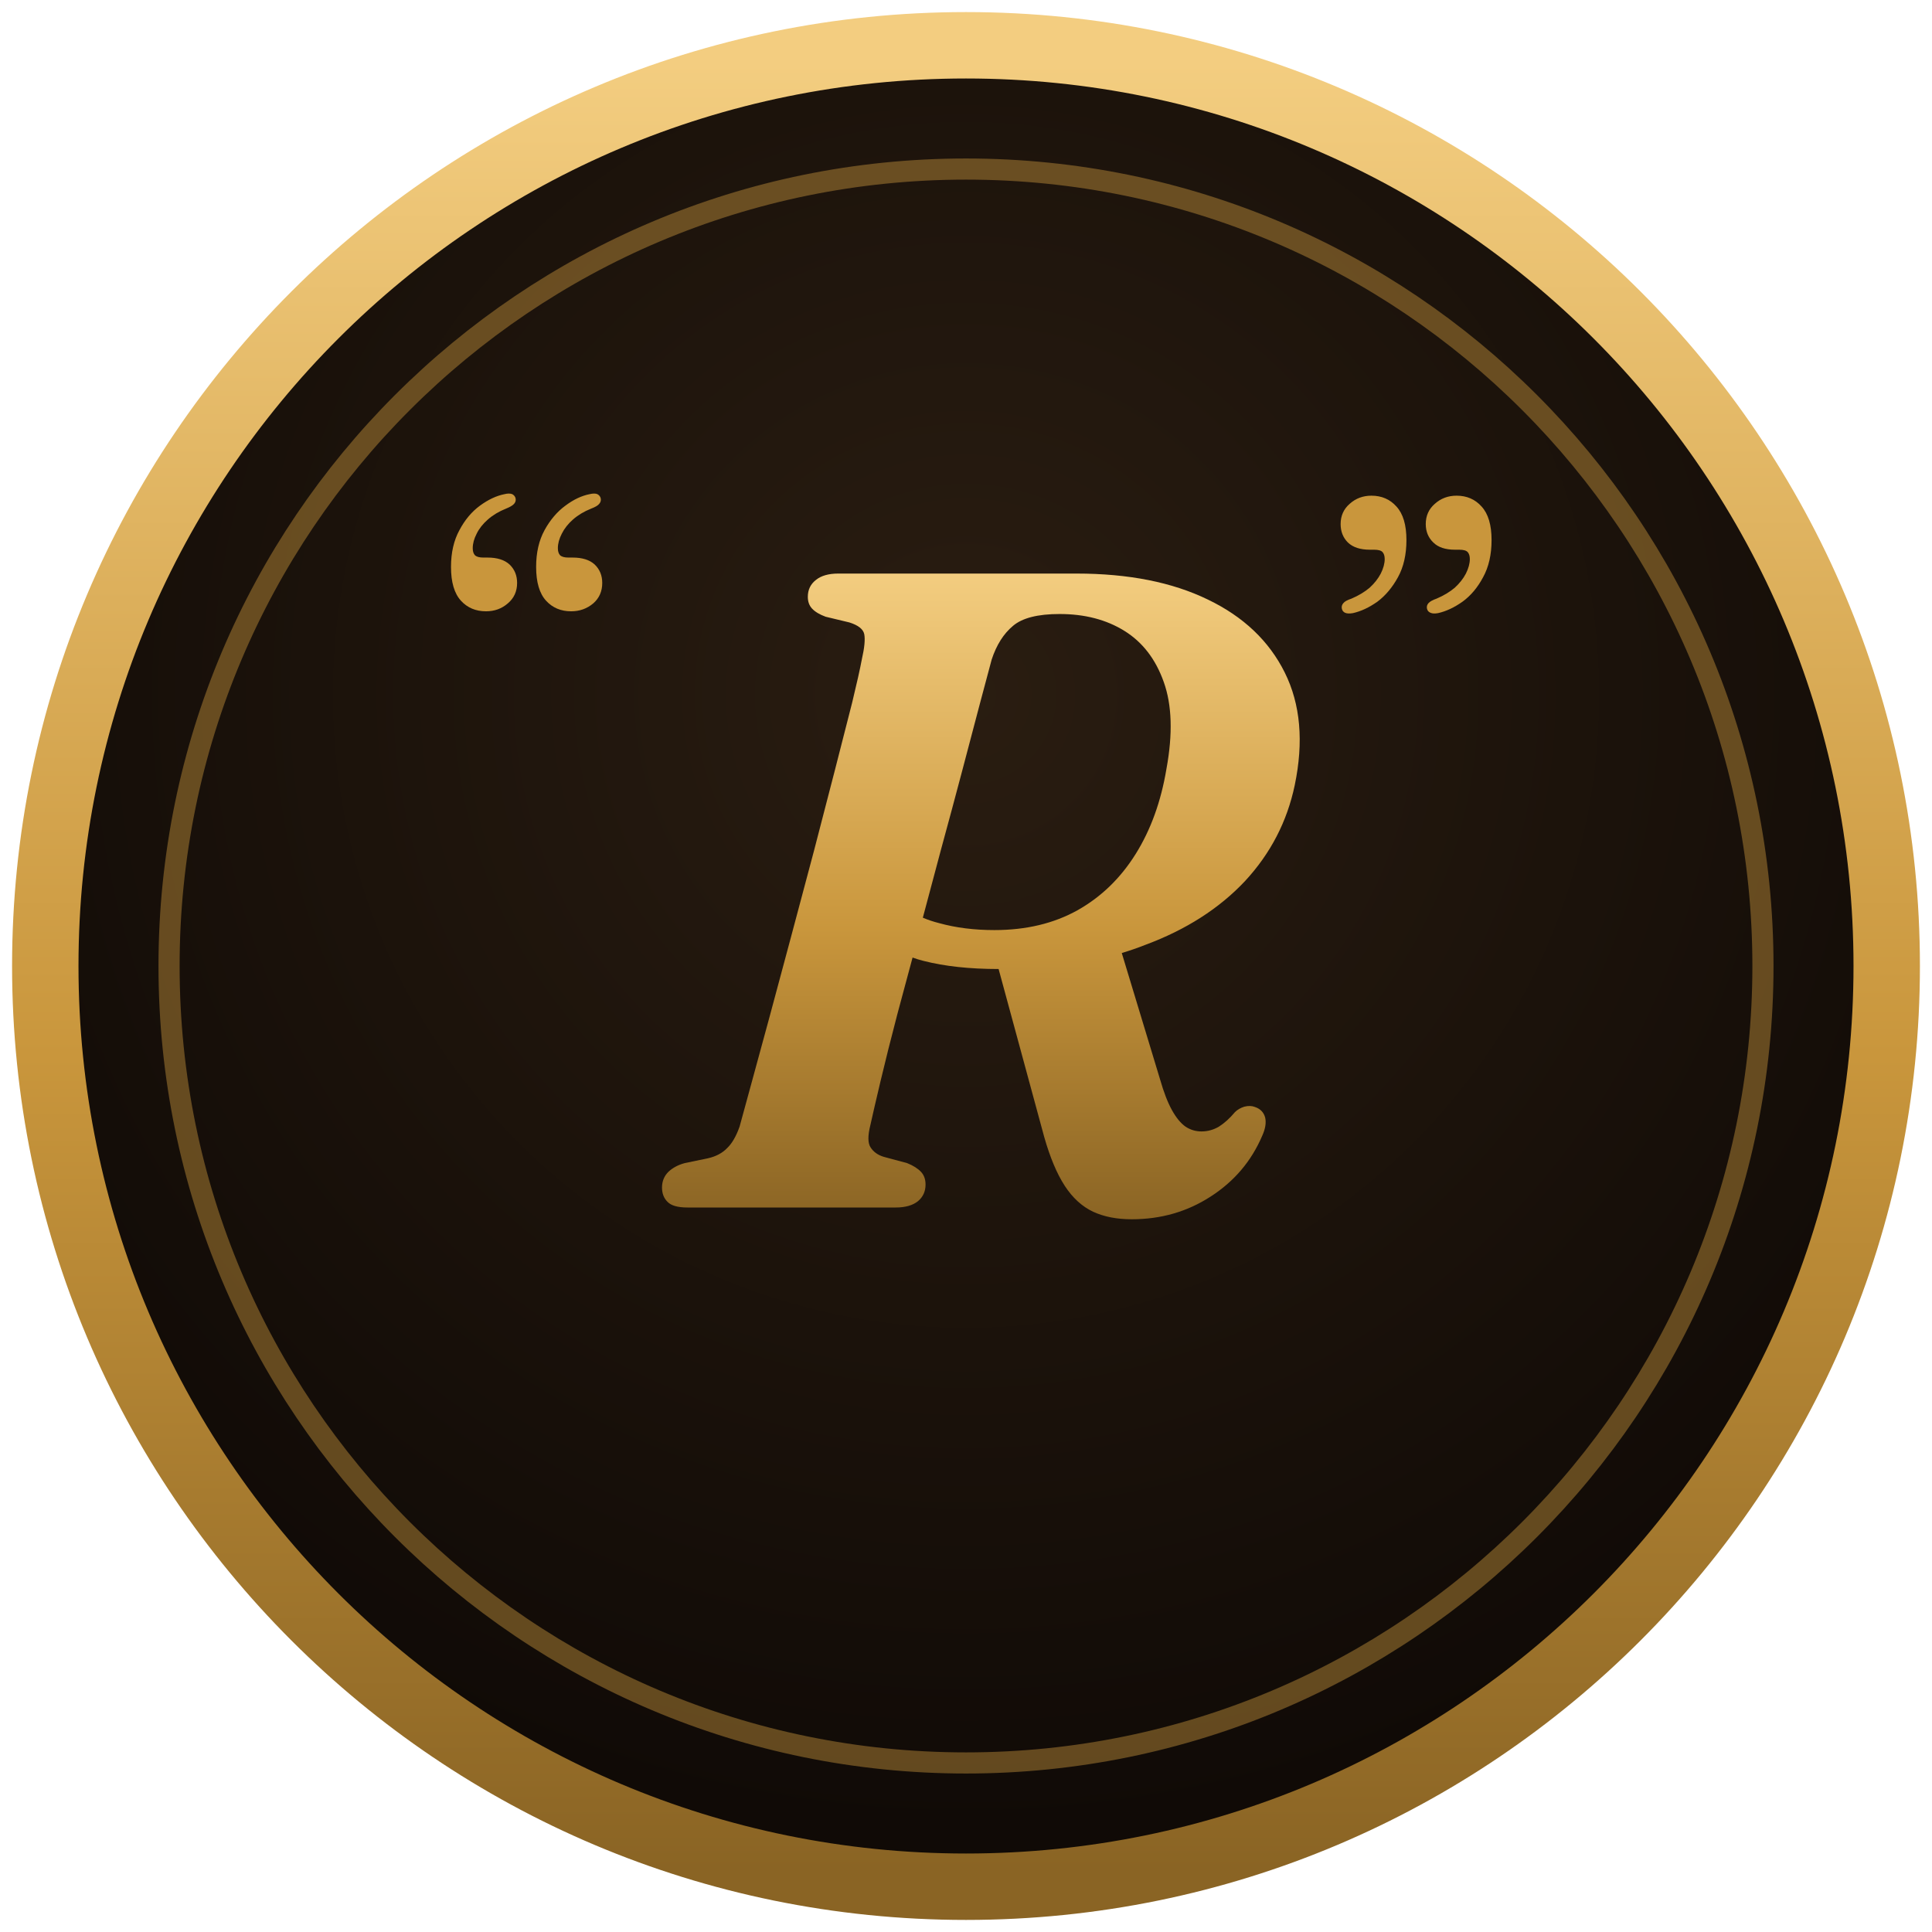
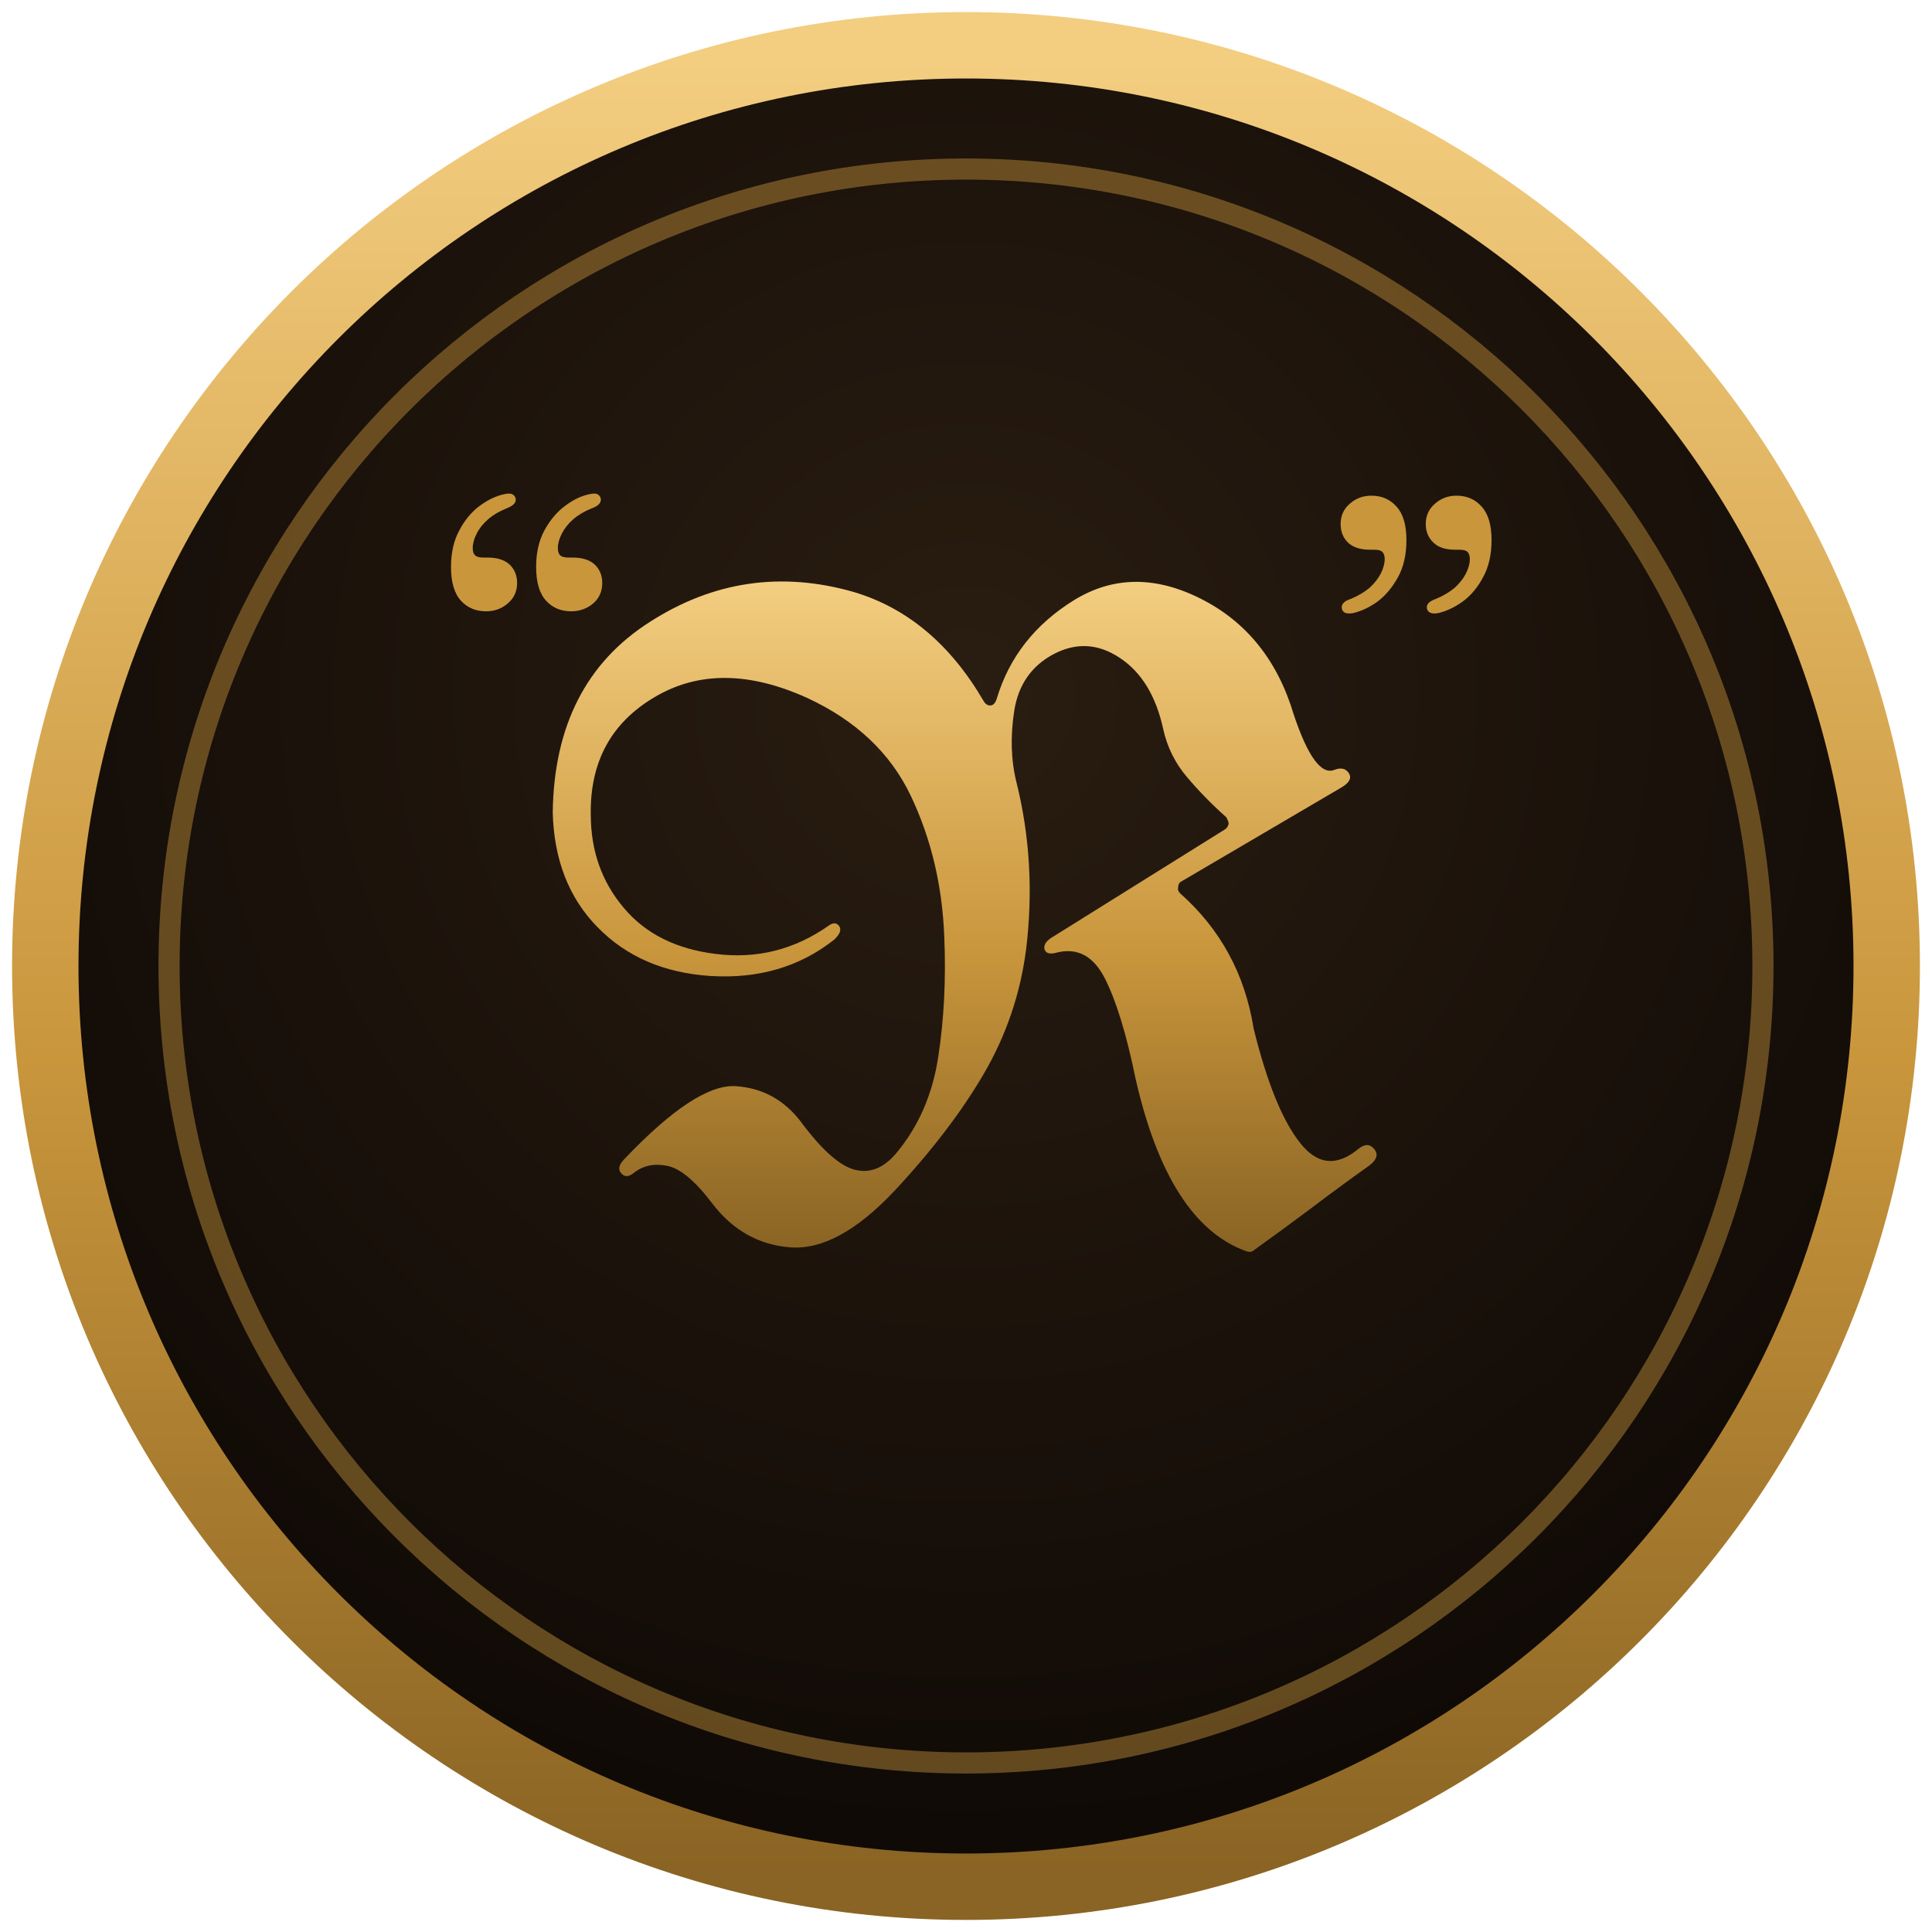
<svg xmlns="http://www.w3.org/2000/svg" viewBox="0 0 64 64">
  <defs>
    <linearGradient id="b" x1="0" y1="0" x2="0" y2="1">
      <stop offset="0" stop-color="#f3cd80" />
      <stop offset="0.55" stop-color="#c9963c" />
      <stop offset="1" stop-color="#8a6424" />
    </linearGradient>
    <radialGradient id="f" cx="0.5" cy="0.35" r="0.7">
      <stop offset="0" stop-color="#2a1d11" />
      <stop offset="1" stop-color="#0d0805" />
    </radialGradient>
  </defs>
  <circle cx="32" cy="32" r="30.5" fill="url(#f)" stroke="url(#b)" stroke-width="2.2" />
  <circle cx="32" cy="32" r="26.4" fill="none" stroke="#c9963c" stroke-opacity="0.45" stroke-width="0.7" />
-   <path d="M37.16 31.57L37.16 31.57L38.43 35.76Q38.61 36.39 38.82 36.77Q39.03 37.15 39.27 37.32Q39.51 37.48 39.8 37.48L39.8 37.48Q40.11 37.48 40.38 37.32Q40.65 37.15 40.91 36.84L40.91 36.84Q41.03 36.72 41.22 36.66Q41.42 36.61 41.57 36.67L41.57 36.67Q41.84 36.76 41.91 37.02Q41.97 37.28 41.81 37.63L41.81 37.63Q41.27 38.89 40.1 39.64Q38.94 40.39 37.49 40.39L37.49 40.39Q36.75 40.39 36.21 40.14Q35.66 39.88 35.27 39.28Q34.88 38.68 34.59 37.66L34.59 37.66L33.08 32.1Q31.64 32.1 30.59 31.83L30.59 31.83Q30.39 31.78 30.23 31.72L30.23 31.72Q29.97 32.68 29.73 33.58L29.73 33.58Q29.4 34.84 29.17 35.81Q28.94 36.78 28.83 37.28L28.83 37.28Q28.7 37.8 28.84 38.01Q28.98 38.23 29.27 38.32L29.27 38.32L30.05 38.53Q30.35 38.65 30.51 38.82Q30.66 38.98 30.66 39.24L30.66 39.24Q30.66 39.58 30.41 39.79Q30.15 40 29.67 40L29.67 40L22.77 40Q22.29 40 22.11 39.81Q21.93 39.63 21.93 39.34L21.93 39.34Q21.93 39.03 22.14 38.82Q22.35 38.62 22.68 38.53L22.68 38.53L23.45 38.37Q23.85 38.28 24.09 38.03Q24.33 37.8 24.5 37.32L24.5 37.32Q24.62 36.87 24.88 35.93Q25.14 34.99 25.48 33.73Q25.82 32.47 26.2 31.05Q26.58 29.62 26.96 28.2Q27.33 26.77 27.66 25.5Q27.99 24.22 28.23 23.27Q28.46 22.32 28.55 21.84L28.55 21.84Q28.68 21.27 28.63 21.01Q28.58 20.76 28.14 20.62L28.14 20.62L27.35 20.43Q27.05 20.32 26.9 20.16Q26.76 20.01 26.76 19.77L26.76 19.77Q26.76 19.42 27.03 19.21Q27.29 19 27.77 19L27.77 19L35.66 19Q38.24 19 40.01 19.86Q41.78 20.71 42.56 22.28Q43.34 23.85 42.89 26.01L42.89 26.01Q42.51 27.82 41.24 29.19Q39.96 30.55 37.94 31.3L37.94 31.3Q37.56 31.45 37.16 31.57M30.57 30.4L30.57 30.4Q30.83 30.51 31.11 30.58L31.11 30.58Q31.94 30.81 32.94 30.81L32.94 30.81Q34.52 30.81 35.7 30.15Q36.87 29.49 37.62 28.29Q38.37 27.09 38.64 25.47L38.64 25.47Q38.96 23.73 38.55 22.59Q38.15 21.46 37.25 20.9Q36.35 20.34 35.1 20.34L35.1 20.34Q34.02 20.34 33.56 20.73Q33.09 21.12 32.85 21.85L32.85 21.85Q32.72 22.35 32.46 23.31Q32.21 24.27 31.88 25.51Q31.55 26.76 31.17 28.15L31.17 28.15Q30.87 29.28 30.57 30.4" fill="url(#b)" />
+   <path d="M21 38.85L21 38.85Q20.75 39.06 20.58 38.87Q20.41 38.68 20.67 38.41L20.67 38.41Q23.05 35.9 24.37 35.98Q25.7 36.07 26.53 37.16L26.53 37.16Q27.57 38.56 28.32 38.75Q29.07 38.94 29.69 38.2L29.69 38.2Q30.8 36.87 31.08 35.01Q31.37 33.14 31.28 31.02L31.28 31.02Q31.18 28.48 30.17 26.36Q29.16 24.24 26.74 23.12L26.74 23.12Q23.85 21.81 21.69 23.09Q19.53 24.36 19.57 26.98L19.57 26.98Q19.57 28.78 20.66 30.07Q21.74 31.36 23.71 31.6L23.71 31.6Q25.76 31.86 27.47 30.65L27.47 30.65Q27.68 30.51 27.8 30.68Q27.92 30.86 27.63 31.13L27.63 31.13Q25.92 32.48 23.53 32.33L23.53 32.33Q21.23 32.18 19.8 30.72Q18.37 29.27 18.31 26.91L18.31 26.91Q18.37 22.61 21.53 20.6Q24.68 18.58 28.28 19.61L28.28 19.61Q30.93 20.4 32.57 23.2L32.57 23.2Q32.66 23.37 32.8 23.37Q32.95 23.37 33.02 23.14L33.02 23.14Q33.64 21.08 35.58 19.88Q37.52 18.69 39.79 19.84Q42.06 20.99 42.86 23.68L42.86 23.68Q43.56 25.77 44.21 25.5L44.21 25.5Q44.53 25.38 44.68 25.61Q44.84 25.85 44.43 26.09L44.43 26.09L39.15 29.19Q39.03 29.25 39.03 29.38L39.03 29.38Q39 29.5 39.09 29.59L39.09 29.59Q41.1 31.37 41.53 34.08L41.53 34.08Q42.19 36.75 43.06 37.85Q43.92 38.96 45.01 38.05L45.01 38.05Q45.31 37.81 45.52 38.06Q45.74 38.32 45.36 38.61L45.36 38.61Q44.39 39.3 43.44 40.02Q42.48 40.74 41.53 41.42L41.53 41.42Q41.44 41.5 41.29 41.45L41.29 41.45Q38.7 40.53 37.61 35.7L37.61 35.7Q37.17 33.55 36.61 32.43Q36.05 31.31 35.03 31.55L35.03 31.55Q34.66 31.66 34.6 31.44Q34.55 31.22 34.9 31.02L34.9 31.02L40.57 27.48Q40.67 27.42 40.7 27.29L40.7 27.29Q40.7 27.21 40.62 27.07L40.62 27.07Q39.91 26.44 39.32 25.74Q38.73 25.05 38.53 24.14L38.53 24.14Q38.17 22.5 37.09 21.79Q36.02 21.08 34.9 21.67L34.9 21.67Q33.81 22.25 33.6 23.53Q33.4 24.82 33.67 25.91L33.67 25.91Q34.34 28.59 33.99 31.46L33.99 31.46Q33.7 33.67 32.59 35.57Q31.48 37.47 29.62 39.46Q27.75 41.44 26.18 41.32Q24.61 41.2 23.59 39.86L23.59 39.86Q22.74 38.74 22.1 38.62Q21.46 38.49 21 38.85" fill="url(#b)" />
  <path d="M16.01 18.47L16.15 18.47Q16.63 18.47 16.88 18.7Q17.13 18.94 17.13 19.31L17.13 19.31Q17.13 19.73 16.82 19.99Q16.52 20.25 16.1 20.25L16.1 20.25Q15.59 20.25 15.27 19.9Q14.94 19.54 14.94 18.78L14.94 18.78Q14.94 18.07 15.22 17.56Q15.49 17.05 15.9 16.75Q16.31 16.45 16.71 16.37L16.71 16.37Q16.87 16.33 16.97 16.37Q17.06 16.42 17.08 16.51L17.08 16.51Q17.1 16.61 17.03 16.69Q16.96 16.77 16.76 16.85L16.76 16.85Q16.41 16.99 16.16 17.21Q15.91 17.43 15.79 17.68Q15.66 17.93 15.66 18.16L15.66 18.16Q15.66 18.31 15.73 18.39Q15.81 18.47 16.01 18.47L16.01 18.47M18.83 18.47L18.97 18.47Q19.45 18.47 19.7 18.7Q19.95 18.94 19.95 19.31L19.95 19.31Q19.95 19.73 19.65 19.99Q19.34 20.25 18.92 20.25L18.92 20.25Q18.41 20.25 18.09 19.9Q17.76 19.54 17.76 18.78L17.76 18.78Q17.76 18.07 18.04 17.56Q18.32 17.05 18.73 16.75Q19.13 16.45 19.53 16.37L19.53 16.37Q19.7 16.33 19.79 16.37Q19.88 16.42 19.9 16.51L19.9 16.51Q19.92 16.61 19.85 16.69Q19.79 16.77 19.58 16.85L19.58 16.85Q19.23 16.99 18.98 17.21Q18.74 17.42 18.61 17.68Q18.48 17.93 18.48 18.16L18.48 18.16Q18.48 18.31 18.55 18.39Q18.63 18.47 18.83 18.47L18.83 18.47M48.34 18.21L48.2 18.21Q47.72 18.21 47.48 17.97Q47.23 17.73 47.23 17.36L47.23 17.36Q47.23 16.95 47.53 16.69Q47.83 16.42 48.25 16.42L48.25 16.42Q48.76 16.42 49.08 16.78Q49.41 17.14 49.41 17.89L49.41 17.89Q49.41 18.61 49.13 19.12Q48.86 19.63 48.45 19.93Q48.04 20.22 47.64 20.31L47.64 20.31Q47.48 20.34 47.39 20.3Q47.29 20.26 47.27 20.16L47.27 20.16Q47.25 20.06 47.32 19.98Q47.39 19.9 47.59 19.83L47.59 19.83Q47.94 19.68 48.19 19.47Q48.43 19.25 48.56 19Q48.69 18.74 48.69 18.52L48.69 18.52Q48.69 18.37 48.62 18.29Q48.55 18.21 48.34 18.21L48.34 18.21M45.52 18.21L45.38 18.21Q44.9 18.21 44.65 17.97Q44.41 17.73 44.41 17.36L44.41 17.36Q44.41 16.95 44.71 16.69Q45.01 16.42 45.43 16.42L45.43 16.42Q45.94 16.42 46.26 16.78Q46.59 17.14 46.59 17.89L46.59 17.89Q46.59 18.61 46.31 19.12Q46.03 19.63 45.63 19.93Q45.22 20.22 44.82 20.31L44.82 20.31Q44.65 20.34 44.56 20.3Q44.47 20.26 44.45 20.16L44.45 20.16Q44.43 20.06 44.5 19.98Q44.56 19.9 44.77 19.83L44.77 19.83Q45.12 19.68 45.37 19.47Q45.61 19.25 45.74 19Q45.87 18.74 45.87 18.52L45.87 18.52Q45.87 18.37 45.8 18.29Q45.73 18.21 45.52 18.21L45.52 18.21" fill="#c9963c" />
</svg>
